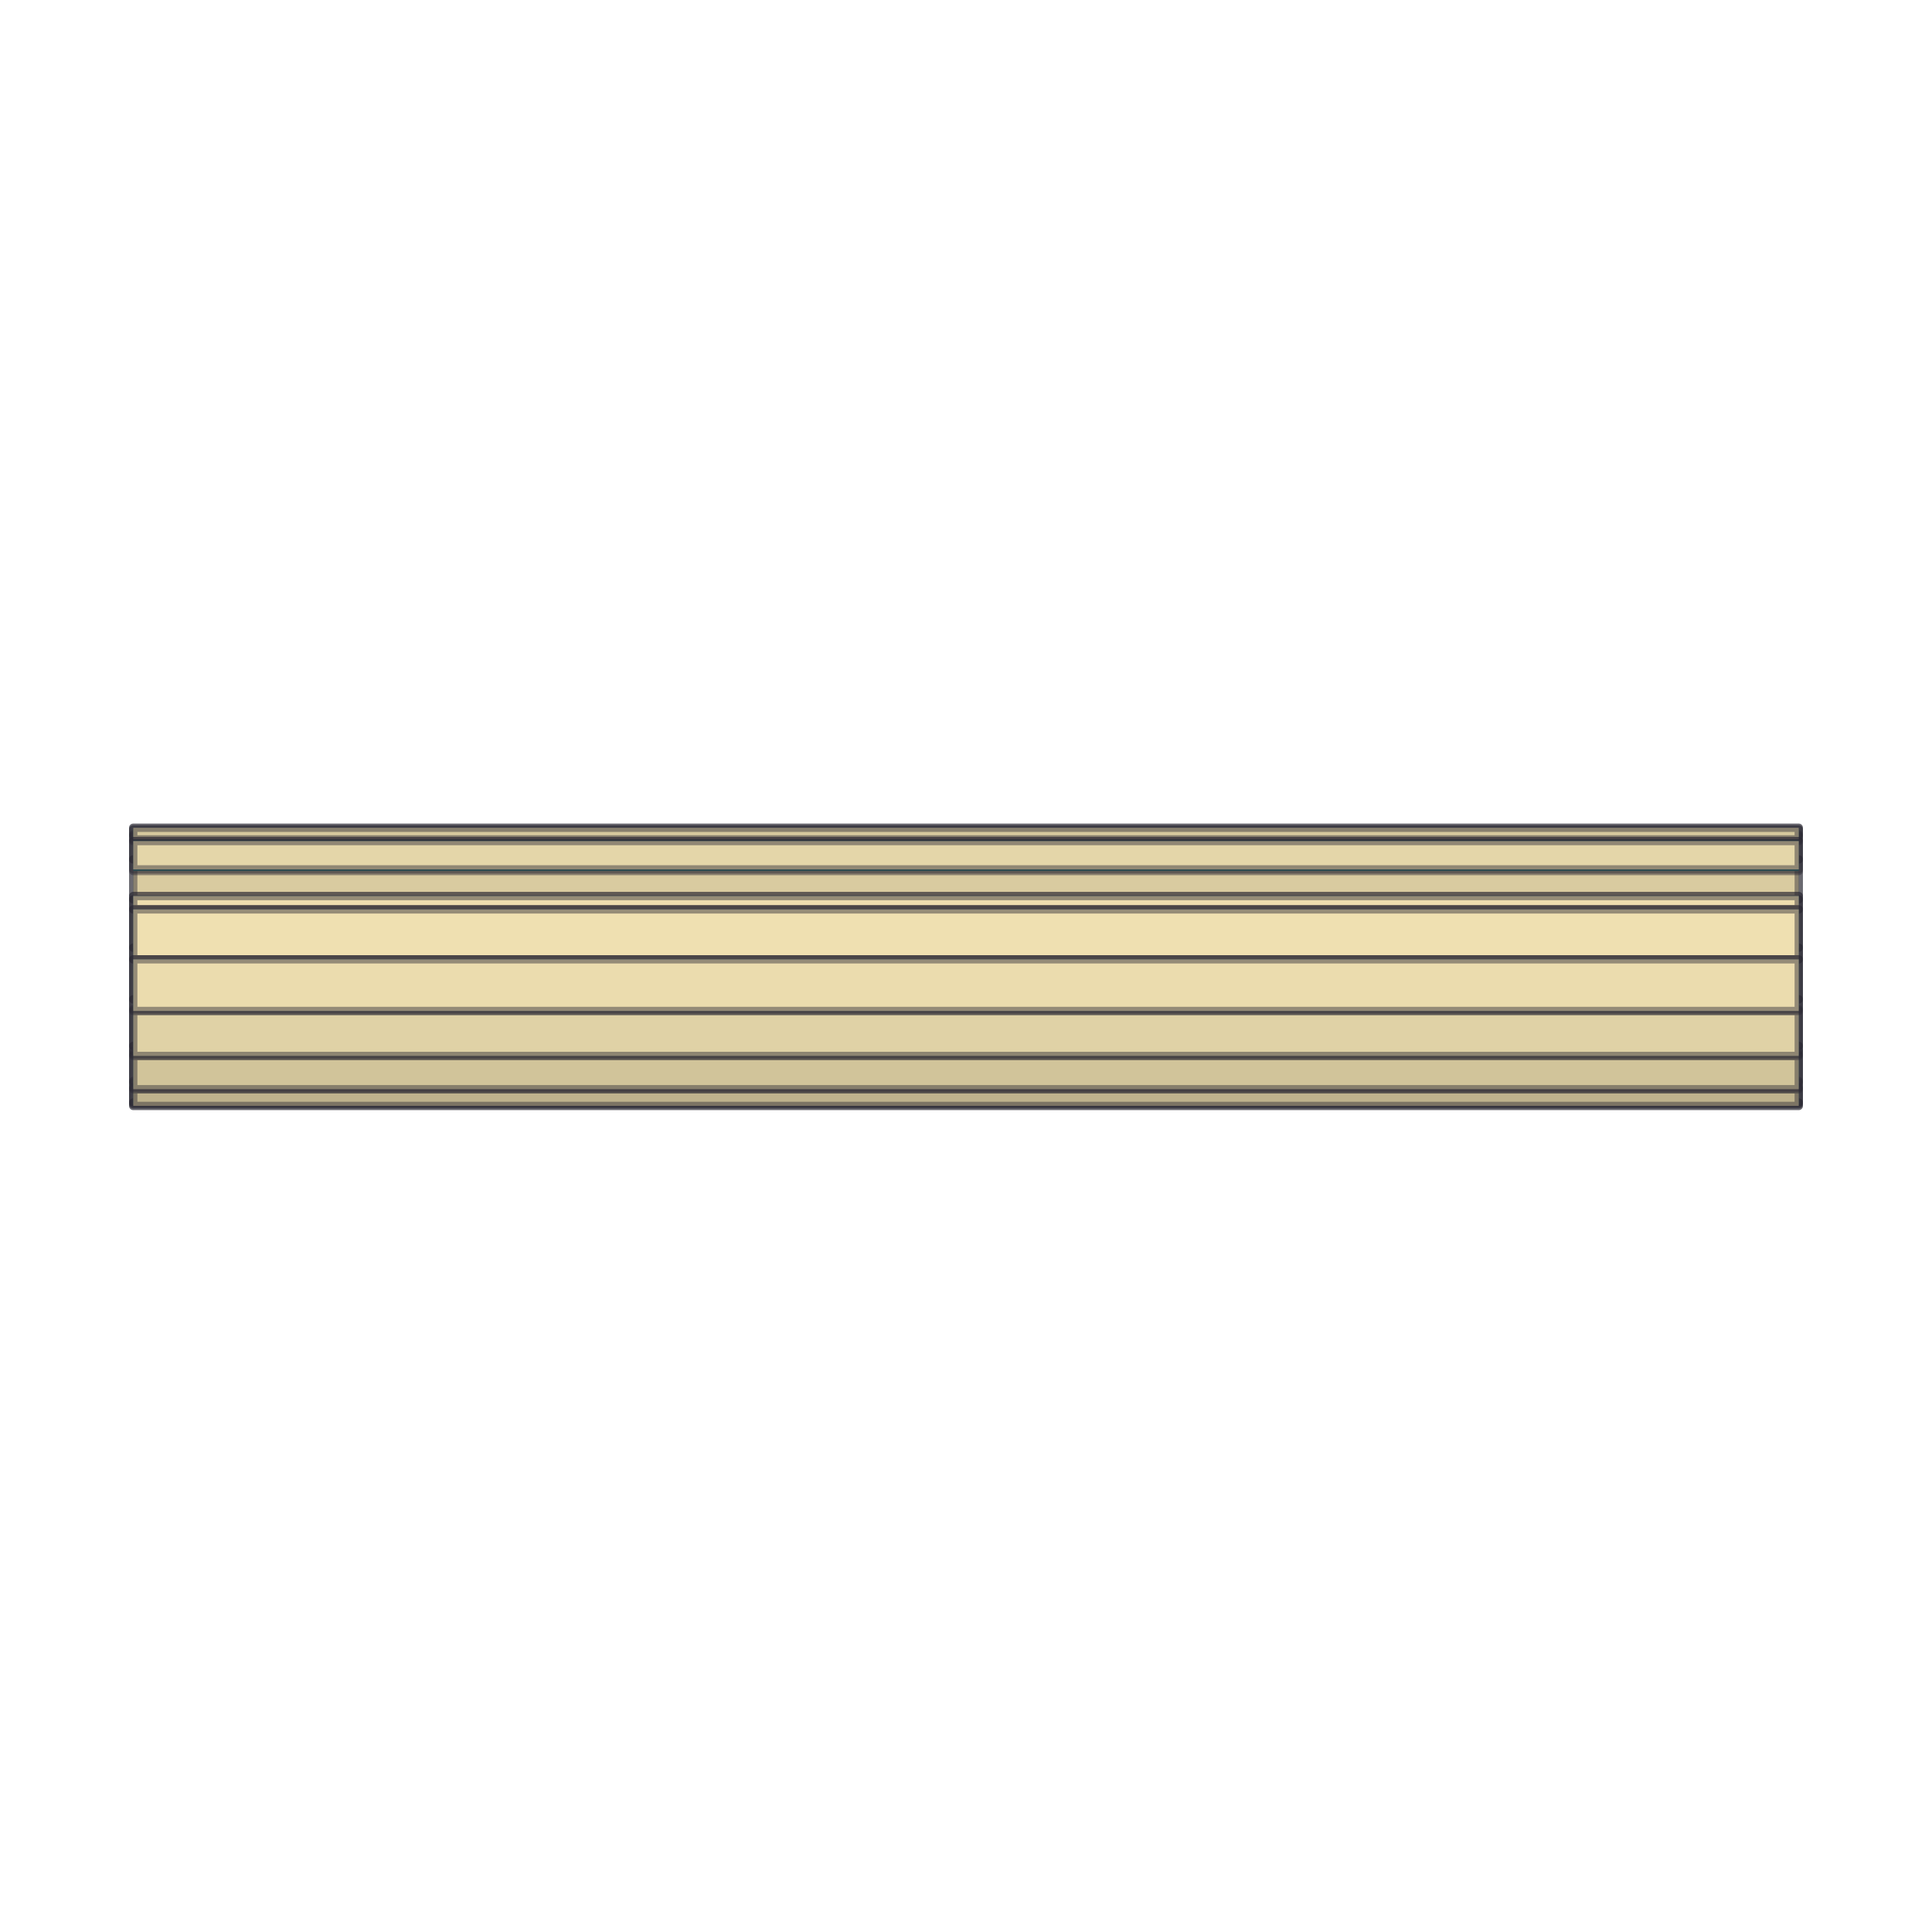
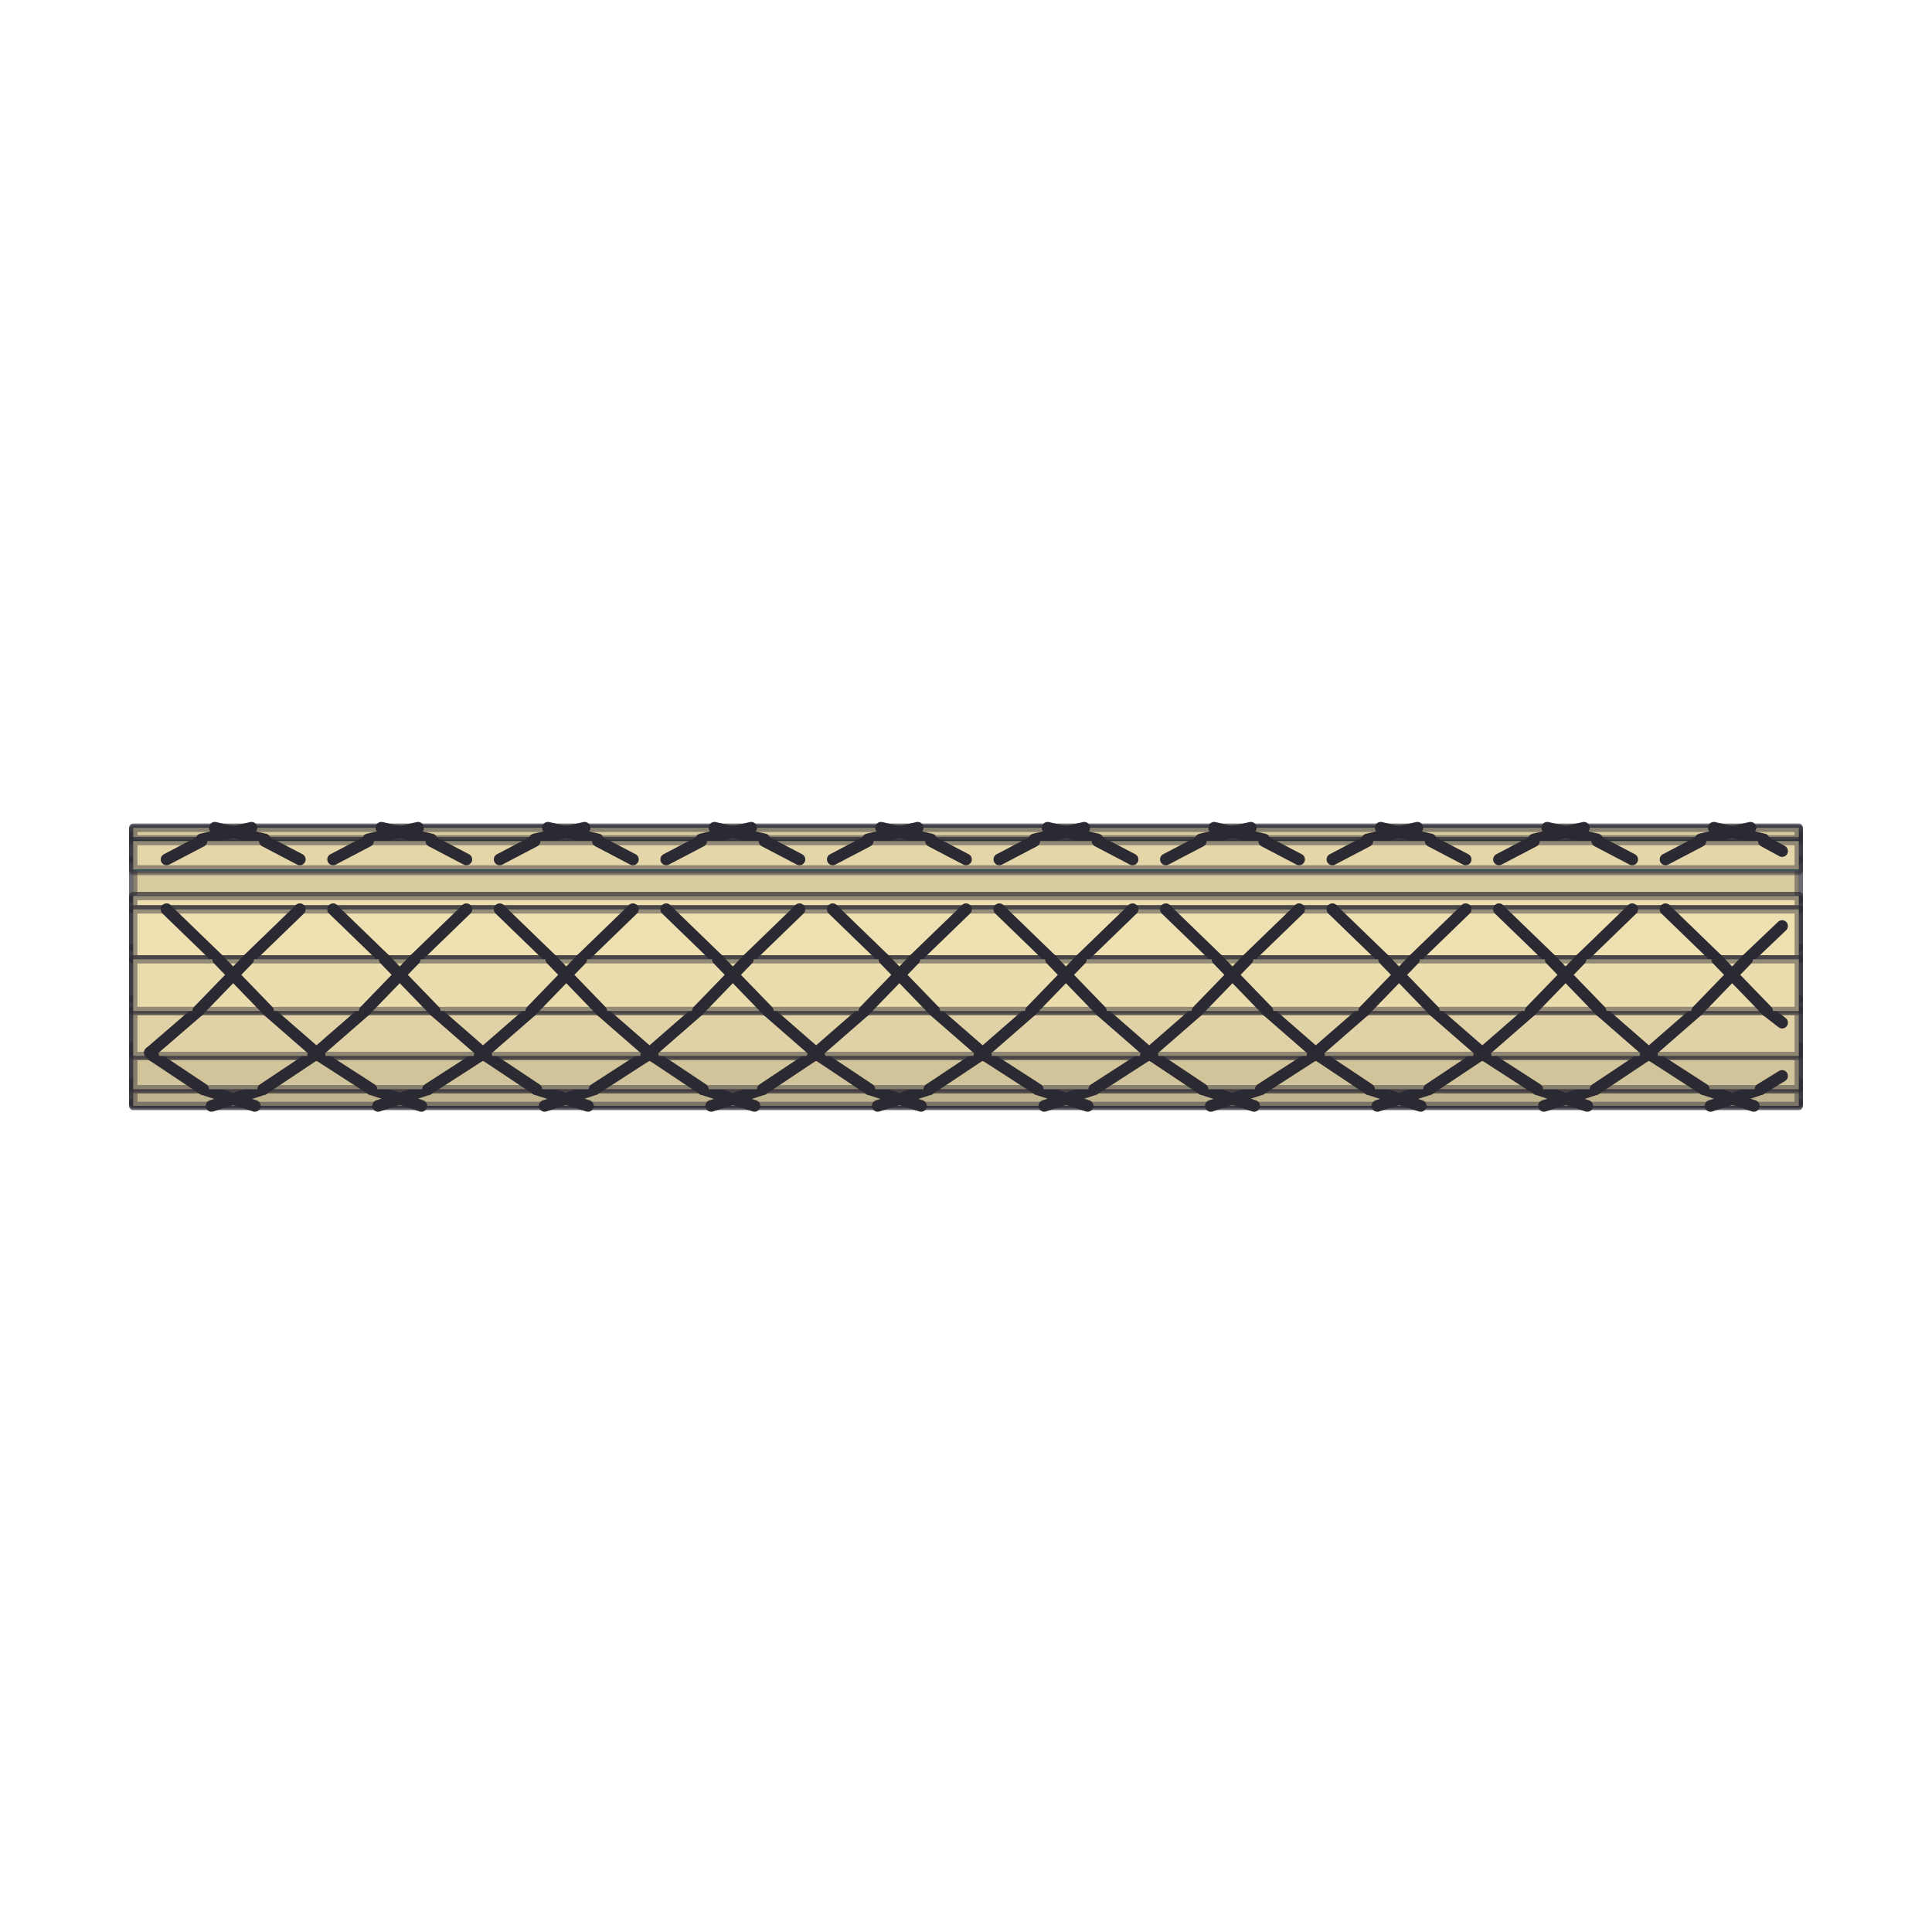
<svg xmlns="http://www.w3.org/2000/svg" viewBox="-0.58 -0.743 1.16 1.16" width="240" height="240">
  <g stroke="#2b2a33" stroke-opacity=".45" stroke-width="0.005" stroke-linejoin="round">
    <polygon points="-0.5,-0.174 -0.5,-0.143 0.5,-0.143 0.5,-0.174" fill="#39a49d" />
    <polygon points="-0.5,-0.143 -0.5,-0.174 0.5,-0.174 0.5,-0.143" fill="#eedfb0" />
    <polygon points="-0.5,-0.203 -0.5,-0.174 0.5,-0.174 0.5,-0.203" fill="#379f98" />
    <polygon points="-0.5,-0.174 -0.5,-0.203 0.5,-0.203 0.5,-0.174" fill="#e6d8aa" />
    <polygon points="-0.5,-0.143 -0.5,-0.115 0.5,-0.115 0.5,-0.143" fill="#39a59e" />
    <polygon points="-0.5,-0.115 -0.5,-0.143 0.5,-0.143 0.5,-0.115" fill="#efe0b1" />
    <polygon points="-0.5,-0.227 -0.5,-0.203 0.5,-0.203 0.5,-0.227" fill="#34958f" />
    <polygon points="-0.5,-0.203 -0.5,-0.227 0.5,-0.227 0.5,-0.203" fill="#d9cba0" />
    <polygon points="-0.5,-0.115 -0.5,-0.093 0.5,-0.093 0.5,-0.115" fill="#38a19a" />
    <polygon points="0.5,-0.112 -0.5,-0.112 -0.5,-0.115 0.5,-0.115" fill="#e9dbac" />
    <polygon points="-0.5,-0.094 -0.5,-0.112 0.5,-0.112 0.5,-0.094" fill="#e9dbac" />
    <polygon points="-0.5,-0.242 -0.5,-0.227 0.5,-0.227 0.5,-0.242" fill="#308a84" />
    <polygon points="-0.5,-0.227 -0.5,-0.241 0.5,-0.241 0.5,-0.227" fill="#c7bb94" />
    <polygon points="-0.5,-0.093 -0.5,-0.081 0.5,-0.081 0.5,-0.093" fill="#359992" />
    <polygon points="-0.5,-0.081 -0.5,-0.094 0.5,-0.094 0.5,-0.081" fill="#ddd0a4" />
    <polygon points="-0.5,-0.246 -0.5,-0.242 0.5,-0.242 0.5,-0.246" fill="#2f8882" />
    <polygon points="-0.5,-0.241 -0.5,-0.245 0.5,-0.245 0.5,-0.241" fill="#c5b992" />
    <polygon points="-0.5,-0.081 -0.5,-0.079 0.5,-0.079 0.5,-0.081" fill="#318e88" />
    <polygon points="-0.5,-0.08 -0.5,-0.081 0.5,-0.081 0.5,-0.08" fill="#cdc198" />
    <polygon points="-0.5,-0.245 -0.5,-0.238 0.5,-0.238 0.5,-0.245" fill="#33948e" />
    <polygon points="-0.5,-0.239 -0.5,-0.246 0.5,-0.246 0.5,-0.239" fill="#d6c99e" />
+     <polyline points="-0.451,-0.246 -0.421,-0.239" fill="none" stroke="#2b2a33" stroke-opacity="1" stroke-width="0.007" stroke-linecap="round" />
+     <polyline points="-0.351,-0.246 -0.321,-0.239" fill="none" stroke="#2b2a33" stroke-opacity="1" stroke-width="0.007" stroke-linecap="round" />
+     <polyline points="-0.251,-0.246 -0.221,-0.239" fill="none" stroke="#2b2a33" stroke-opacity="1" stroke-width="0.007" stroke-linecap="round" />
+     <polyline points="-0.151,-0.246 -0.121,-0.239" fill="none" stroke="#2b2a33" stroke-opacity="1" stroke-width="0.007" stroke-linecap="round" />
+     <polyline points="-0.459,-0.239 -0.429,-0.246" fill="none" stroke="#2b2a33" stroke-opacity="1" stroke-width="0.007" stroke-linecap="round" />
+     <polyline points="-0.051,-0.246 -0.021,-0.239" fill="none" stroke="#2b2a33" stroke-opacity="1" stroke-width="0.007" stroke-linecap="round" />
+     <polyline points="-0.359,-0.239 -0.329,-0.246" fill="none" stroke="#2b2a33" stroke-opacity="1" stroke-width="0.007" stroke-linecap="round" />
+     <polyline points="0.049,-0.246 0.079,-0.239" fill="none" stroke="#2b2a33" stroke-opacity="1" stroke-width="0.007" stroke-linecap="round" />
+     <polyline points="-0.259,-0.239 -0.229,-0.246" fill="none" stroke="#2b2a33" stroke-opacity="1" stroke-width="0.007" stroke-linecap="round" />
+     <polyline points="0.149,-0.246 0.179,-0.239" fill="none" stroke="#2b2a33" stroke-opacity="1" stroke-width="0.007" stroke-linecap="round" />
+     <polyline points="-0.159,-0.239 -0.129,-0.246" fill="none" stroke="#2b2a33" stroke-opacity="1" stroke-width="0.007" stroke-linecap="round" />
+     <polyline points="0.249,-0.246 0.279,-0.239" fill="none" stroke="#2b2a33" stroke-opacity="1" stroke-width="0.007" stroke-linecap="round" />
+     <polyline points="-0.059,-0.239 -0.029,-0.246" fill="none" stroke="#2b2a33" stroke-opacity="1" stroke-width="0.007" stroke-linecap="round" />
+     <polyline points="0.349,-0.246 0.379,-0.239" fill="none" stroke="#2b2a33" stroke-opacity="1" stroke-width="0.007" stroke-linecap="round" />
+     <polyline points="0.041,-0.239 0.071,-0.246" fill="none" stroke="#2b2a33" stroke-opacity="1" stroke-width="0.007" stroke-linecap="round" />
+     <polyline points="0.449,-0.246 0.479,-0.239" fill="none" stroke="#2b2a33" stroke-opacity="1" stroke-width="0.007" stroke-linecap="round" />
+     <polyline points="0.141,-0.239 0.171,-0.246" fill="none" stroke="#2b2a33" stroke-opacity="1" stroke-width="0.007" stroke-linecap="round" />
+     <polyline points="0.241,-0.239 0.271,-0.246" fill="none" stroke="#2b2a33" stroke-opacity="1" stroke-width="0.007" stroke-linecap="round" />
+     <polyline points="0.341,-0.239 0.371,-0.246" fill="none" stroke="#2b2a33" stroke-opacity="1" stroke-width="0.007" stroke-linecap="round" />
+     <polyline points="0.441,-0.239 0.471,-0.246" fill="none" stroke="#2b2a33" stroke-opacity="1" stroke-width="0.007" stroke-linecap="round" />
    <polygon points="-0.5,-0.09 -0.5,-0.08 0.5,-0.08 0.5,-0.09" fill="#2e847e" />
    <polygon points="-0.5,-0.079 -0.5,-0.089 0.5,-0.089 0.5,-0.079" fill="#bfb38d" />
+     <polyline points="-0.453,-0.079 -0.422,-0.089" fill="none" stroke="#2b2a33" stroke-opacity="1" stroke-width="0.007" stroke-linecap="round" />
+     <polyline points="-0.353,-0.079 -0.323,-0.089" fill="none" stroke="#2b2a33" stroke-opacity="1" stroke-width="0.007" stroke-linecap="round" />
+     <polyline points="-0.253,-0.079 -0.223,-0.089" fill="none" stroke="#2b2a33" stroke-opacity="1" stroke-width="0.007" stroke-linecap="round" />
+     <polyline points="-0.458,-0.089 -0.427,-0.079" fill="none" stroke="#2b2a33" stroke-opacity="1" stroke-width="0.007" stroke-linecap="round" />
+     <polyline points="-0.153,-0.079 -0.122,-0.089" fill="none" stroke="#2b2a33" stroke-opacity="1" stroke-width="0.007" stroke-linecap="round" />
+     <polyline points="-0.357,-0.089 -0.327,-0.079" fill="none" stroke="#2b2a33" stroke-opacity="1" stroke-width="0.007" stroke-linecap="round" />
+     <polyline points="-0.053,-0.079 -0.022,-0.089" fill="none" stroke="#2b2a33" stroke-opacity="1" stroke-width="0.007" stroke-linecap="round" />
+     <polyline points="-0.258,-0.089 -0.227,-0.079" fill="none" stroke="#2b2a33" stroke-opacity="1" stroke-width="0.007" stroke-linecap="round" />
+     <polyline points="0.047,-0.079 0.077,-0.089" fill="none" stroke="#2b2a33" stroke-opacity="1" stroke-width="0.007" stroke-linecap="round" />
+     <polyline points="-0.158,-0.089 -0.127,-0.079" fill="none" stroke="#2b2a33" stroke-opacity="1" stroke-width="0.007" stroke-linecap="round" />
+     <polyline points="0.147,-0.079 0.177,-0.089" fill="none" stroke="#2b2a33" stroke-opacity="1" stroke-width="0.007" stroke-linecap="round" />
+     <polyline points="-0.058,-0.089 -0.027,-0.079" fill="none" stroke="#2b2a33" stroke-opacity="1" stroke-width="0.007" stroke-linecap="round" />
+     <polyline points="0.247,-0.079 0.278,-0.089" fill="none" stroke="#2b2a33" stroke-opacity="1" stroke-width="0.007" stroke-linecap="round" />
+     <polyline points="0.043,-0.089 0.073,-0.079" fill="none" stroke="#2b2a33" stroke-opacity="1" stroke-width="0.007" stroke-linecap="round" />
+     <polyline points="0.347,-0.079 0.378,-0.089" fill="none" stroke="#2b2a33" stroke-opacity="1" stroke-width="0.007" stroke-linecap="round" />
+     <polyline points="0.142,-0.089 0.173,-0.079" fill="none" stroke="#2b2a33" stroke-opacity="1" stroke-width="0.007" stroke-linecap="round" />
+     <polyline points="0.447,-0.079 0.477,-0.089" fill="none" stroke="#2b2a33" stroke-opacity="1" stroke-width="0.007" stroke-linecap="round" />
+     <polyline points="0.242,-0.089 0.273,-0.079" fill="none" stroke="#2b2a33" stroke-opacity="1" stroke-width="0.007" stroke-linecap="round" />
+     <polyline points="0.343,-0.089 0.373,-0.079" fill="none" stroke="#2b2a33" stroke-opacity="1" stroke-width="0.007" stroke-linecap="round" />
+     <polyline points="0.443,-0.089 0.473,-0.079" fill="none" stroke="#2b2a33" stroke-opacity="1" stroke-width="0.007" stroke-linecap="round" />
    <polygon points="-0.5,-0.238 -0.5,-0.22 0.5,-0.22 0.5,-0.238" fill="#379e97" />
    <polygon points="-0.5,-0.221 -0.5,-0.238 0.5,-0.238 0.5,-0.221" fill="#e4d6a9" />
+     <polyline points="-0.421,-0.238 -0.4,-0.227" fill="none" stroke="#2b2a33" stroke-opacity="1" stroke-width="0.007" stroke-linecap="round" />
+     <polyline points="-0.321,-0.238 -0.3,-0.227" fill="none" stroke="#2b2a33" stroke-opacity="1" stroke-width="0.007" stroke-linecap="round" />
+     <polyline points="-0.221,-0.238 -0.2,-0.227" fill="none" stroke="#2b2a33" stroke-opacity="1" stroke-width="0.007" stroke-linecap="round" />
+     <polyline points="-0.121,-0.238 -0.1,-0.227" fill="none" stroke="#2b2a33" stroke-opacity="1" stroke-width="0.007" stroke-linecap="round" />
+     <polyline points="-0.48,-0.227 -0.459,-0.238" fill="none" stroke="#2b2a33" stroke-opacity="1" stroke-width="0.007" stroke-linecap="round" />
+     <polyline points="-0.021,-0.238 0,-0.227" fill="none" stroke="#2b2a33" stroke-opacity="1" stroke-width="0.007" stroke-linecap="round" />
+     <polyline points="-0.38,-0.227 -0.359,-0.238" fill="none" stroke="#2b2a33" stroke-opacity="1" stroke-width="0.007" stroke-linecap="round" />
+     <polyline points="0.079,-0.238 0.1,-0.227" fill="none" stroke="#2b2a33" stroke-opacity="1" stroke-width="0.007" stroke-linecap="round" />
+     <polyline points="-0.28,-0.227 -0.259,-0.238" fill="none" stroke="#2b2a33" stroke-opacity="1" stroke-width="0.007" stroke-linecap="round" />
+     <polyline points="0.179,-0.238 0.2,-0.227" fill="none" stroke="#2b2a33" stroke-opacity="1" stroke-width="0.007" stroke-linecap="round" />
+     <polyline points="-0.18,-0.227 -0.159,-0.238" fill="none" stroke="#2b2a33" stroke-opacity="1" stroke-width="0.007" stroke-linecap="round" />
+     <polyline points="0.279,-0.238 0.3,-0.227" fill="none" stroke="#2b2a33" stroke-opacity="1" stroke-width="0.007" stroke-linecap="round" />
+     <polyline points="-0.08,-0.227 -0.059,-0.238" fill="none" stroke="#2b2a33" stroke-opacity="1" stroke-width="0.007" stroke-linecap="round" />
+     <polyline points="0.379,-0.238 0.4,-0.227" fill="none" stroke="#2b2a33" stroke-opacity="1" stroke-width="0.007" stroke-linecap="round" />
+     <polyline points="0.02,-0.227 0.041,-0.238" fill="none" stroke="#2b2a33" stroke-opacity="1" stroke-width="0.007" stroke-linecap="round" />
+     <polyline points="0.479,-0.238 0.49,-0.232" fill="none" stroke="#2b2a33" stroke-opacity="1" stroke-width="0.007" stroke-linecap="round" />
+     <polyline points="0.12,-0.227 0.141,-0.238" fill="none" stroke="#2b2a33" stroke-opacity="1" stroke-width="0.007" stroke-linecap="round" />
+     <polyline points="0.22,-0.227 0.241,-0.238" fill="none" stroke="#2b2a33" stroke-opacity="1" stroke-width="0.007" stroke-linecap="round" />
+     <polyline points="0.32,-0.227 0.341,-0.238" fill="none" stroke="#2b2a33" stroke-opacity="1" stroke-width="0.007" stroke-linecap="round" />
+     <polyline points="0.42,-0.227 0.441,-0.238" fill="none" stroke="#2b2a33" stroke-opacity="1" stroke-width="0.007" stroke-linecap="round" />
    <polygon points="-0.5,-0.11 -0.5,-0.09 0.5,-0.09 0.5,-0.11" fill="#32908a" />
    <polygon points="-0.5,-0.089 -0.5,-0.109 0.5,-0.109 0.5,-0.089" fill="#d1c49a" />
+     <polyline points="-0.422,-0.089 -0.392,-0.109" fill="none" stroke="#2b2a33" stroke-opacity="1" stroke-width="0.007" stroke-linecap="round" />
+     <polyline points="-0.323,-0.089 -0.292,-0.109" fill="none" stroke="#2b2a33" stroke-opacity="1" stroke-width="0.007" stroke-linecap="round" />
+     <polyline points="-0.223,-0.089 -0.192,-0.109" fill="none" stroke="#2b2a33" stroke-opacity="1" stroke-width="0.007" stroke-linecap="round" />
+     <polyline points="-0.488,-0.109 -0.458,-0.089" fill="none" stroke="#2b2a33" stroke-opacity="1" stroke-width="0.007" stroke-linecap="round" />
+     <polyline points="-0.122,-0.089 -0.092,-0.109" fill="none" stroke="#2b2a33" stroke-opacity="1" stroke-width="0.007" stroke-linecap="round" />
+     <polyline points="-0.388,-0.109 -0.357,-0.089" fill="none" stroke="#2b2a33" stroke-opacity="1" stroke-width="0.007" stroke-linecap="round" />
+     <polyline points="-0.022,-0.089 0.008,-0.109" fill="none" stroke="#2b2a33" stroke-opacity="1" stroke-width="0.007" stroke-linecap="round" />
+     <polyline points="-0.288,-0.109 -0.258,-0.089" fill="none" stroke="#2b2a33" stroke-opacity="1" stroke-width="0.007" stroke-linecap="round" />
+     <polyline points="0.077,-0.089 0.108,-0.109" fill="none" stroke="#2b2a33" stroke-opacity="1" stroke-width="0.007" stroke-linecap="round" />
+     <polyline points="-0.188,-0.109 -0.158,-0.089" fill="none" stroke="#2b2a33" stroke-opacity="1" stroke-width="0.007" stroke-linecap="round" />
+     <polyline points="0.177,-0.089 0.208,-0.109" fill="none" stroke="#2b2a33" stroke-opacity="1" stroke-width="0.007" stroke-linecap="round" />
+     <polyline points="-0.088,-0.109 -0.058,-0.089" fill="none" stroke="#2b2a33" stroke-opacity="1" stroke-width="0.007" stroke-linecap="round" />
+     <polyline points="0.278,-0.089 0.308,-0.109" fill="none" stroke="#2b2a33" stroke-opacity="1" stroke-width="0.007" stroke-linecap="round" />
+     <polyline points="0.012,-0.109 0.043,-0.089" fill="none" stroke="#2b2a33" stroke-opacity="1" stroke-width="0.007" stroke-linecap="round" />
+     <polyline points="0.378,-0.089 0.408,-0.109" fill="none" stroke="#2b2a33" stroke-opacity="1" stroke-width="0.007" stroke-linecap="round" />
+     <polyline points="0.112,-0.109 0.142,-0.089" fill="none" stroke="#2b2a33" stroke-opacity="1" stroke-width="0.007" stroke-linecap="round" />
+     <polyline points="0.477,-0.089 0.49,-0.097" fill="none" stroke="#2b2a33" stroke-opacity="1" stroke-width="0.007" stroke-linecap="round" />
+     <polyline points="0.212,-0.109 0.242,-0.089" fill="none" stroke="#2b2a33" stroke-opacity="1" stroke-width="0.007" stroke-linecap="round" />
+     <polyline points="0.312,-0.109 0.343,-0.089" fill="none" stroke="#2b2a33" stroke-opacity="1" stroke-width="0.007" stroke-linecap="round" />
+     <polyline points="0.412,-0.109 0.443,-0.089" fill="none" stroke="#2b2a33" stroke-opacity="1" stroke-width="0.007" stroke-linecap="round" />
    <polygon points="-0.5,-0.137 -0.5,-0.11 0.5,-0.11 0.5,-0.137" fill="#369b94" />
    <polygon points="-0.5,-0.109 -0.5,-0.136 0.5,-0.136 0.5,-0.109" fill="#e0d2a6" />
+     <polyline points="-0.49,-0.111 -0.461,-0.136" fill="none" stroke="#2b2a33" stroke-opacity="1" stroke-width="0.007" stroke-linecap="round" />
+     <polyline points="-0.392,-0.109 -0.361,-0.136" fill="none" stroke="#2b2a33" stroke-opacity="1" stroke-width="0.007" stroke-linecap="round" />
+     <polyline points="-0.292,-0.109 -0.261,-0.136" fill="none" stroke="#2b2a33" stroke-opacity="1" stroke-width="0.007" stroke-linecap="round" />
+     <polyline points="-0.192,-0.109 -0.161,-0.136" fill="none" stroke="#2b2a33" stroke-opacity="1" stroke-width="0.007" stroke-linecap="round" />
+     <polyline points="-0.49,-0.111 -0.488,-0.109" fill="none" stroke="#2b2a33" stroke-opacity="1" stroke-width="0.007" stroke-linecap="round" />
+     <polyline points="-0.092,-0.109 -0.061,-0.136" fill="none" stroke="#2b2a33" stroke-opacity="1" stroke-width="0.007" stroke-linecap="round" />
+     <polyline points="-0.419,-0.136 -0.388,-0.109" fill="none" stroke="#2b2a33" stroke-opacity="1" stroke-width="0.007" stroke-linecap="round" />
+     <polyline points="0.008,-0.109 0.039,-0.136" fill="none" stroke="#2b2a33" stroke-opacity="1" stroke-width="0.007" stroke-linecap="round" />
+     <polyline points="-0.319,-0.136 -0.288,-0.109" fill="none" stroke="#2b2a33" stroke-opacity="1" stroke-width="0.007" stroke-linecap="round" />
+     <polyline points="0.108,-0.109 0.139,-0.136" fill="none" stroke="#2b2a33" stroke-opacity="1" stroke-width="0.007" stroke-linecap="round" />
+     <polyline points="-0.219,-0.136 -0.188,-0.109" fill="none" stroke="#2b2a33" stroke-opacity="1" stroke-width="0.007" stroke-linecap="round" />
+     <polyline points="0.208,-0.109 0.239,-0.136" fill="none" stroke="#2b2a33" stroke-opacity="1" stroke-width="0.007" stroke-linecap="round" />
+     <polyline points="-0.119,-0.136 -0.088,-0.109" fill="none" stroke="#2b2a33" stroke-opacity="1" stroke-width="0.007" stroke-linecap="round" />
+     <polyline points="0.308,-0.109 0.339,-0.136" fill="none" stroke="#2b2a33" stroke-opacity="1" stroke-width="0.007" stroke-linecap="round" />
+     <polyline points="-0.019,-0.136 0.012,-0.109" fill="none" stroke="#2b2a33" stroke-opacity="1" stroke-width="0.007" stroke-linecap="round" />
+     <polyline points="0.408,-0.109 0.439,-0.136" fill="none" stroke="#2b2a33" stroke-opacity="1" stroke-width="0.007" stroke-linecap="round" />
+     <polyline points="0.081,-0.136 0.112,-0.109" fill="none" stroke="#2b2a33" stroke-opacity="1" stroke-width="0.007" stroke-linecap="round" />
+     <polyline points="0.181,-0.136 0.212,-0.109" fill="none" stroke="#2b2a33" stroke-opacity="1" stroke-width="0.007" stroke-linecap="round" />
+     <polyline points="0.281,-0.136 0.312,-0.109" fill="none" stroke="#2b2a33" stroke-opacity="1" stroke-width="0.007" stroke-linecap="round" />
+     <polyline points="0.381,-0.136 0.412,-0.109" fill="none" stroke="#2b2a33" stroke-opacity="1" stroke-width="0.007" stroke-linecap="round" />
+     <polyline points="0.481,-0.136 0.49,-0.129" fill="none" stroke="#2b2a33" stroke-opacity="1" stroke-width="0.007" stroke-linecap="round" />
    <polygon points="-0.5,-0.205 -0.5,-0.197 0.5,-0.197 0.5,-0.205" fill="#39a39c" />
    <polygon points="-0.5,-0.197 -0.5,-0.205 0.5,-0.205 0.5,-0.197" fill="#eddeaf" />
+     <polyline points="-0.4,-0.197 -0.4,-0.197" fill="none" stroke="#2b2a33" stroke-opacity="1" stroke-width="0.007" stroke-linecap="round" />
+     <polyline points="-0.3,-0.197 -0.3,-0.197" fill="none" stroke="#2b2a33" stroke-opacity="1" stroke-width="0.007" stroke-linecap="round" />
+     <polyline points="-0.2,-0.197 -0.2,-0.197" fill="none" stroke="#2b2a33" stroke-opacity="1" stroke-width="0.007" stroke-linecap="round" />
+     <polyline points="-0.1,-0.197 -0.1,-0.197" fill="none" stroke="#2b2a33" stroke-opacity="1" stroke-width="0.007" stroke-linecap="round" />
+     <polyline points="0,-0.197 0,-0.197" fill="none" stroke="#2b2a33" stroke-opacity="1" stroke-width="0.007" stroke-linecap="round" />
+     <polyline points="-0.48,-0.197 -0.48,-0.197" fill="none" stroke="#2b2a33" stroke-opacity="1" stroke-width="0.007" stroke-linecap="round" />
+     <polyline points="0.1,-0.197 0.1,-0.197" fill="none" stroke="#2b2a33" stroke-opacity="1" stroke-width="0.007" stroke-linecap="round" />
+     <polyline points="-0.38,-0.197 -0.38,-0.197" fill="none" stroke="#2b2a33" stroke-opacity="1" stroke-width="0.007" stroke-linecap="round" />
+     <polyline points="0.2,-0.197 0.2,-0.197" fill="none" stroke="#2b2a33" stroke-opacity="1" stroke-width="0.007" stroke-linecap="round" />
+     <polyline points="-0.28,-0.197 -0.28,-0.197" fill="none" stroke="#2b2a33" stroke-opacity="1" stroke-width="0.007" stroke-linecap="round" />
+     <polyline points="0.3,-0.197 0.3,-0.197" fill="none" stroke="#2b2a33" stroke-opacity="1" stroke-width="0.007" stroke-linecap="round" />
+     <polyline points="-0.18,-0.197 -0.18,-0.197" fill="none" stroke="#2b2a33" stroke-opacity="1" stroke-width="0.007" stroke-linecap="round" />
+     <polyline points="0.4,-0.197 0.4,-0.197" fill="none" stroke="#2b2a33" stroke-opacity="1" stroke-width="0.007" stroke-linecap="round" />
+     <polyline points="-0.08,-0.197 -0.08,-0.197" fill="none" stroke="#2b2a33" stroke-opacity="1" stroke-width="0.007" stroke-linecap="round" />
+     <polyline points="0.02,-0.197 0.02,-0.197" fill="none" stroke="#2b2a33" stroke-opacity="1" stroke-width="0.007" stroke-linecap="round" />
+     <polyline points="0.12,-0.197 0.12,-0.197" fill="none" stroke="#2b2a33" stroke-opacity="1" stroke-width="0.007" stroke-linecap="round" />
+     <polyline points="0.22,-0.197 0.22,-0.197" fill="none" stroke="#2b2a33" stroke-opacity="1" stroke-width="0.007" stroke-linecap="round" />
+     <polyline points="0.32,-0.197 0.32,-0.197" fill="none" stroke="#2b2a33" stroke-opacity="1" stroke-width="0.007" stroke-linecap="round" />
+     <polyline points="0.42,-0.197 0.42,-0.197" fill="none" stroke="#2b2a33" stroke-opacity="1" stroke-width="0.007" stroke-linecap="round" />
    <polygon points="-0.5,-0.197 -0.5,-0.167 0.5,-0.167 0.5,-0.197" fill="#39a59e" />
    <polygon points="-0.5,-0.167 -0.5,-0.197 0.5,-0.197 0.5,-0.167" fill="#efe0b1" />
+     <polyline points="-0.431,-0.167 -0.4,-0.197" fill="none" stroke="#2b2a33" stroke-opacity="1" stroke-width="0.007" stroke-linecap="round" />
+     <polyline points="-0.331,-0.167 -0.3,-0.197" fill="none" stroke="#2b2a33" stroke-opacity="1" stroke-width="0.007" stroke-linecap="round" />
+     <polyline points="-0.231,-0.167 -0.2,-0.197" fill="none" stroke="#2b2a33" stroke-opacity="1" stroke-width="0.007" stroke-linecap="round" />
+     <polyline points="-0.131,-0.167 -0.1,-0.197" fill="none" stroke="#2b2a33" stroke-opacity="1" stroke-width="0.007" stroke-linecap="round" />
+     <polyline points="-0.031,-0.167 0,-0.197" fill="none" stroke="#2b2a33" stroke-opacity="1" stroke-width="0.007" stroke-linecap="round" />
+     <polyline points="-0.48,-0.197 -0.449,-0.167" fill="none" stroke="#2b2a33" stroke-opacity="1" stroke-width="0.007" stroke-linecap="round" />
+     <polyline points="0.069,-0.167 0.1,-0.197" fill="none" stroke="#2b2a33" stroke-opacity="1" stroke-width="0.007" stroke-linecap="round" />
+     <polyline points="-0.38,-0.197 -0.349,-0.167" fill="none" stroke="#2b2a33" stroke-opacity="1" stroke-width="0.007" stroke-linecap="round" />
+     <polyline points="0.169,-0.167 0.2,-0.197" fill="none" stroke="#2b2a33" stroke-opacity="1" stroke-width="0.007" stroke-linecap="round" />
+     <polyline points="-0.28,-0.197 -0.249,-0.167" fill="none" stroke="#2b2a33" stroke-opacity="1" stroke-width="0.007" stroke-linecap="round" />
+     <polyline points="0.269,-0.167 0.3,-0.197" fill="none" stroke="#2b2a33" stroke-opacity="1" stroke-width="0.007" stroke-linecap="round" />
+     <polyline points="-0.18,-0.197 -0.149,-0.167" fill="none" stroke="#2b2a33" stroke-opacity="1" stroke-width="0.007" stroke-linecap="round" />
+     <polyline points="0.369,-0.167 0.4,-0.197" fill="none" stroke="#2b2a33" stroke-opacity="1" stroke-width="0.007" stroke-linecap="round" />
+     <polyline points="-0.08,-0.197 -0.049,-0.167" fill="none" stroke="#2b2a33" stroke-opacity="1" stroke-width="0.007" stroke-linecap="round" />
+     <polyline points="0.469,-0.167 0.49,-0.187" fill="none" stroke="#2b2a33" stroke-opacity="1" stroke-width="0.007" stroke-linecap="round" />
+     <polyline points="0.02,-0.197 0.051,-0.167" fill="none" stroke="#2b2a33" stroke-opacity="1" stroke-width="0.007" stroke-linecap="round" />
+     <polyline points="0.12,-0.197 0.151,-0.167" fill="none" stroke="#2b2a33" stroke-opacity="1" stroke-width="0.007" stroke-linecap="round" />
+     <polyline points="0.22,-0.197 0.251,-0.167" fill="none" stroke="#2b2a33" stroke-opacity="1" stroke-width="0.007" stroke-linecap="round" />
+     <polyline points="0.32,-0.197 0.351,-0.167" fill="none" stroke="#2b2a33" stroke-opacity="1" stroke-width="0.007" stroke-linecap="round" />
+     <polyline points="0.42,-0.197 0.451,-0.167" fill="none" stroke="#2b2a33" stroke-opacity="1" stroke-width="0.007" stroke-linecap="round" />
    <polygon points="-0.5,-0.167 -0.5,-0.137 0.5,-0.137 0.5,-0.167" fill="#38a29b" />
    <polygon points="-0.5,-0.136 -0.5,-0.167 0.5,-0.167 0.5,-0.136" fill="#ebdcae" />
+     <polyline points="-0.461,-0.136 -0.431,-0.167" fill="none" stroke="#2b2a33" stroke-opacity="1" stroke-width="0.007" stroke-linecap="round" />
+     <polyline points="-0.361,-0.136 -0.331,-0.167" fill="none" stroke="#2b2a33" stroke-opacity="1" stroke-width="0.007" stroke-linecap="round" />
+     <polyline points="-0.261,-0.136 -0.231,-0.167" fill="none" stroke="#2b2a33" stroke-opacity="1" stroke-width="0.007" stroke-linecap="round" />
+     <polyline points="-0.161,-0.136 -0.131,-0.167" fill="none" stroke="#2b2a33" stroke-opacity="1" stroke-width="0.007" stroke-linecap="round" />
+     <polyline points="-0.061,-0.136 -0.031,-0.167" fill="none" stroke="#2b2a33" stroke-opacity="1" stroke-width="0.007" stroke-linecap="round" />
+     <polyline points="-0.449,-0.167 -0.419,-0.136" fill="none" stroke="#2b2a33" stroke-opacity="1" stroke-width="0.007" stroke-linecap="round" />
+     <polyline points="0.039,-0.136 0.069,-0.167" fill="none" stroke="#2b2a33" stroke-opacity="1" stroke-width="0.007" stroke-linecap="round" />
+     <polyline points="-0.349,-0.167 -0.319,-0.136" fill="none" stroke="#2b2a33" stroke-opacity="1" stroke-width="0.007" stroke-linecap="round" />
+     <polyline points="0.139,-0.136 0.169,-0.167" fill="none" stroke="#2b2a33" stroke-opacity="1" stroke-width="0.007" stroke-linecap="round" />
+     <polyline points="-0.249,-0.167 -0.219,-0.136" fill="none" stroke="#2b2a33" stroke-opacity="1" stroke-width="0.007" stroke-linecap="round" />
+     <polyline points="0.239,-0.136 0.269,-0.167" fill="none" stroke="#2b2a33" stroke-opacity="1" stroke-width="0.007" stroke-linecap="round" />
+     <polyline points="-0.149,-0.167 -0.119,-0.136" fill="none" stroke="#2b2a33" stroke-opacity="1" stroke-width="0.007" stroke-linecap="round" />
+     <polyline points="0.339,-0.136 0.369,-0.167" fill="none" stroke="#2b2a33" stroke-opacity="1" stroke-width="0.007" stroke-linecap="round" />
+     <polyline points="-0.049,-0.167 -0.019,-0.136" fill="none" stroke="#2b2a33" stroke-opacity="1" stroke-width="0.007" stroke-linecap="round" />
+     <polyline points="0.439,-0.136 0.469,-0.167" fill="none" stroke="#2b2a33" stroke-opacity="1" stroke-width="0.007" stroke-linecap="round" />
+     <polyline points="0.051,-0.167 0.081,-0.136" fill="none" stroke="#2b2a33" stroke-opacity="1" stroke-width="0.007" stroke-linecap="round" />
+     <polyline points="0.151,-0.167 0.181,-0.136" fill="none" stroke="#2b2a33" stroke-opacity="1" stroke-width="0.007" stroke-linecap="round" />
+     <polyline points="0.251,-0.167 0.281,-0.136" fill="none" stroke="#2b2a33" stroke-opacity="1" stroke-width="0.007" stroke-linecap="round" />
+     <polyline points="0.351,-0.167 0.381,-0.136" fill="none" stroke="#2b2a33" stroke-opacity="1" stroke-width="0.007" stroke-linecap="round" />
+     <polyline points="0.451,-0.167 0.481,-0.136" fill="none" stroke="#2b2a33" stroke-opacity="1" stroke-width="0.007" stroke-linecap="round" />
  </g>
</svg>
